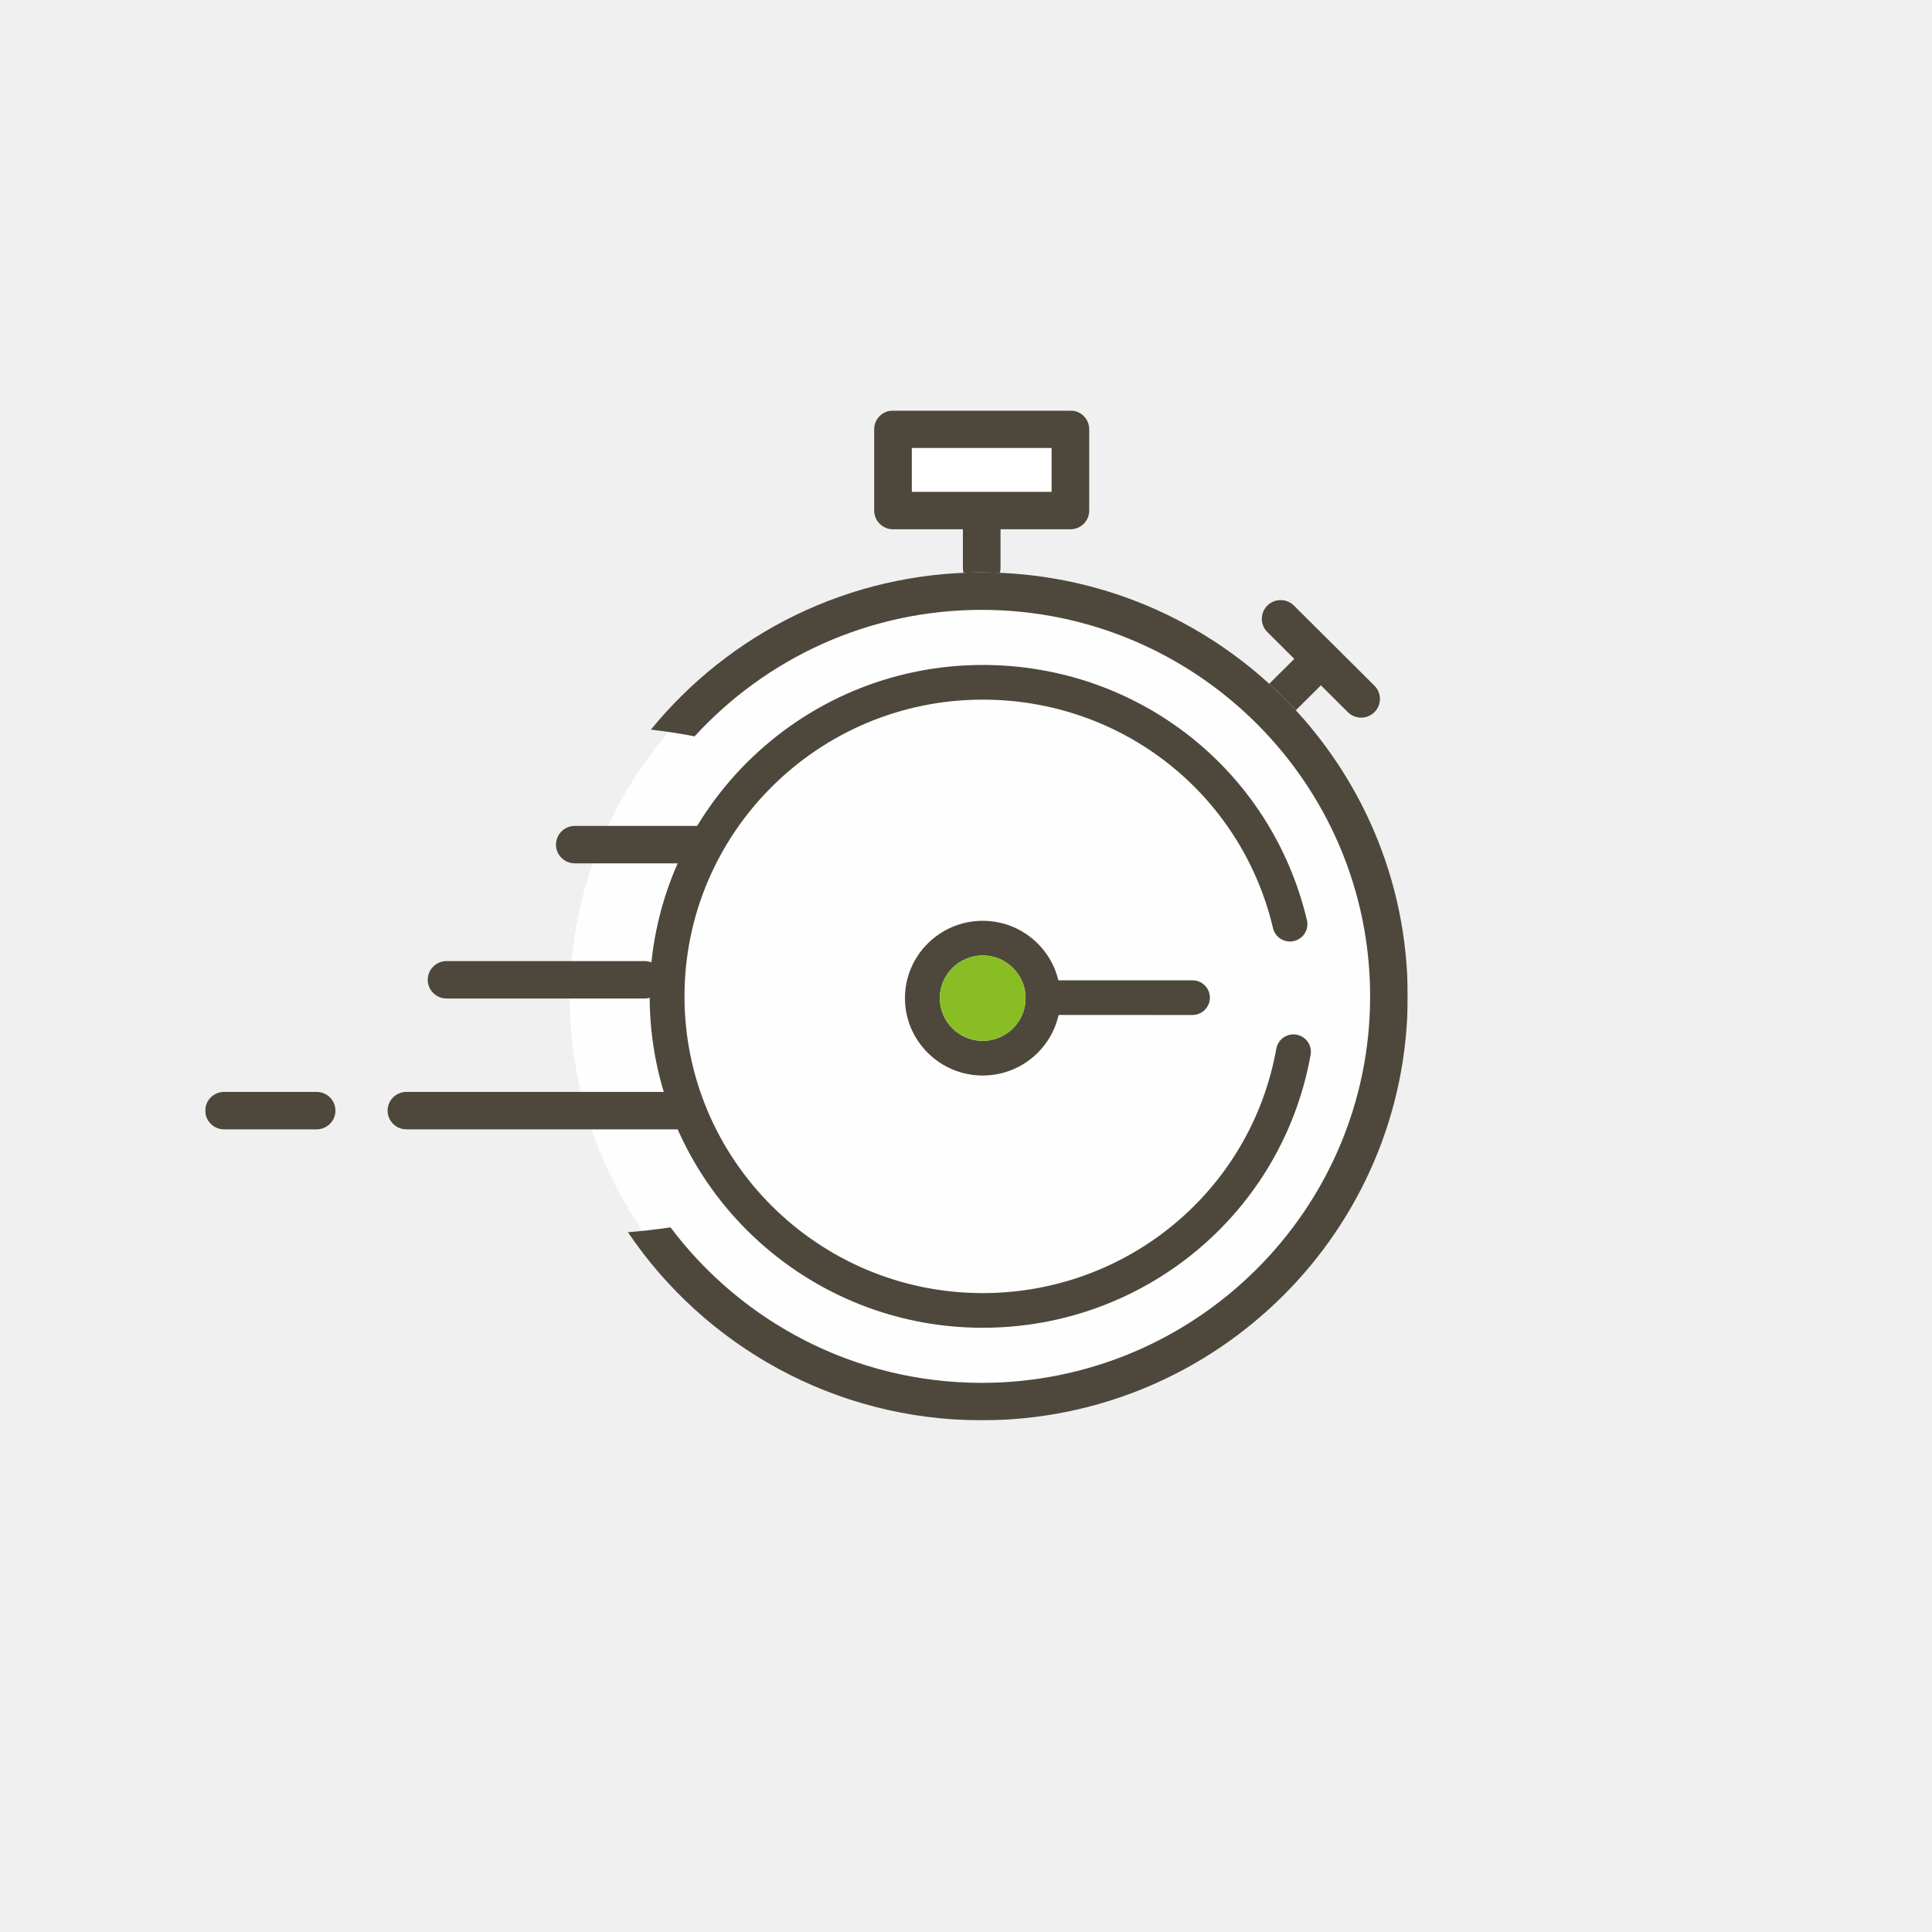
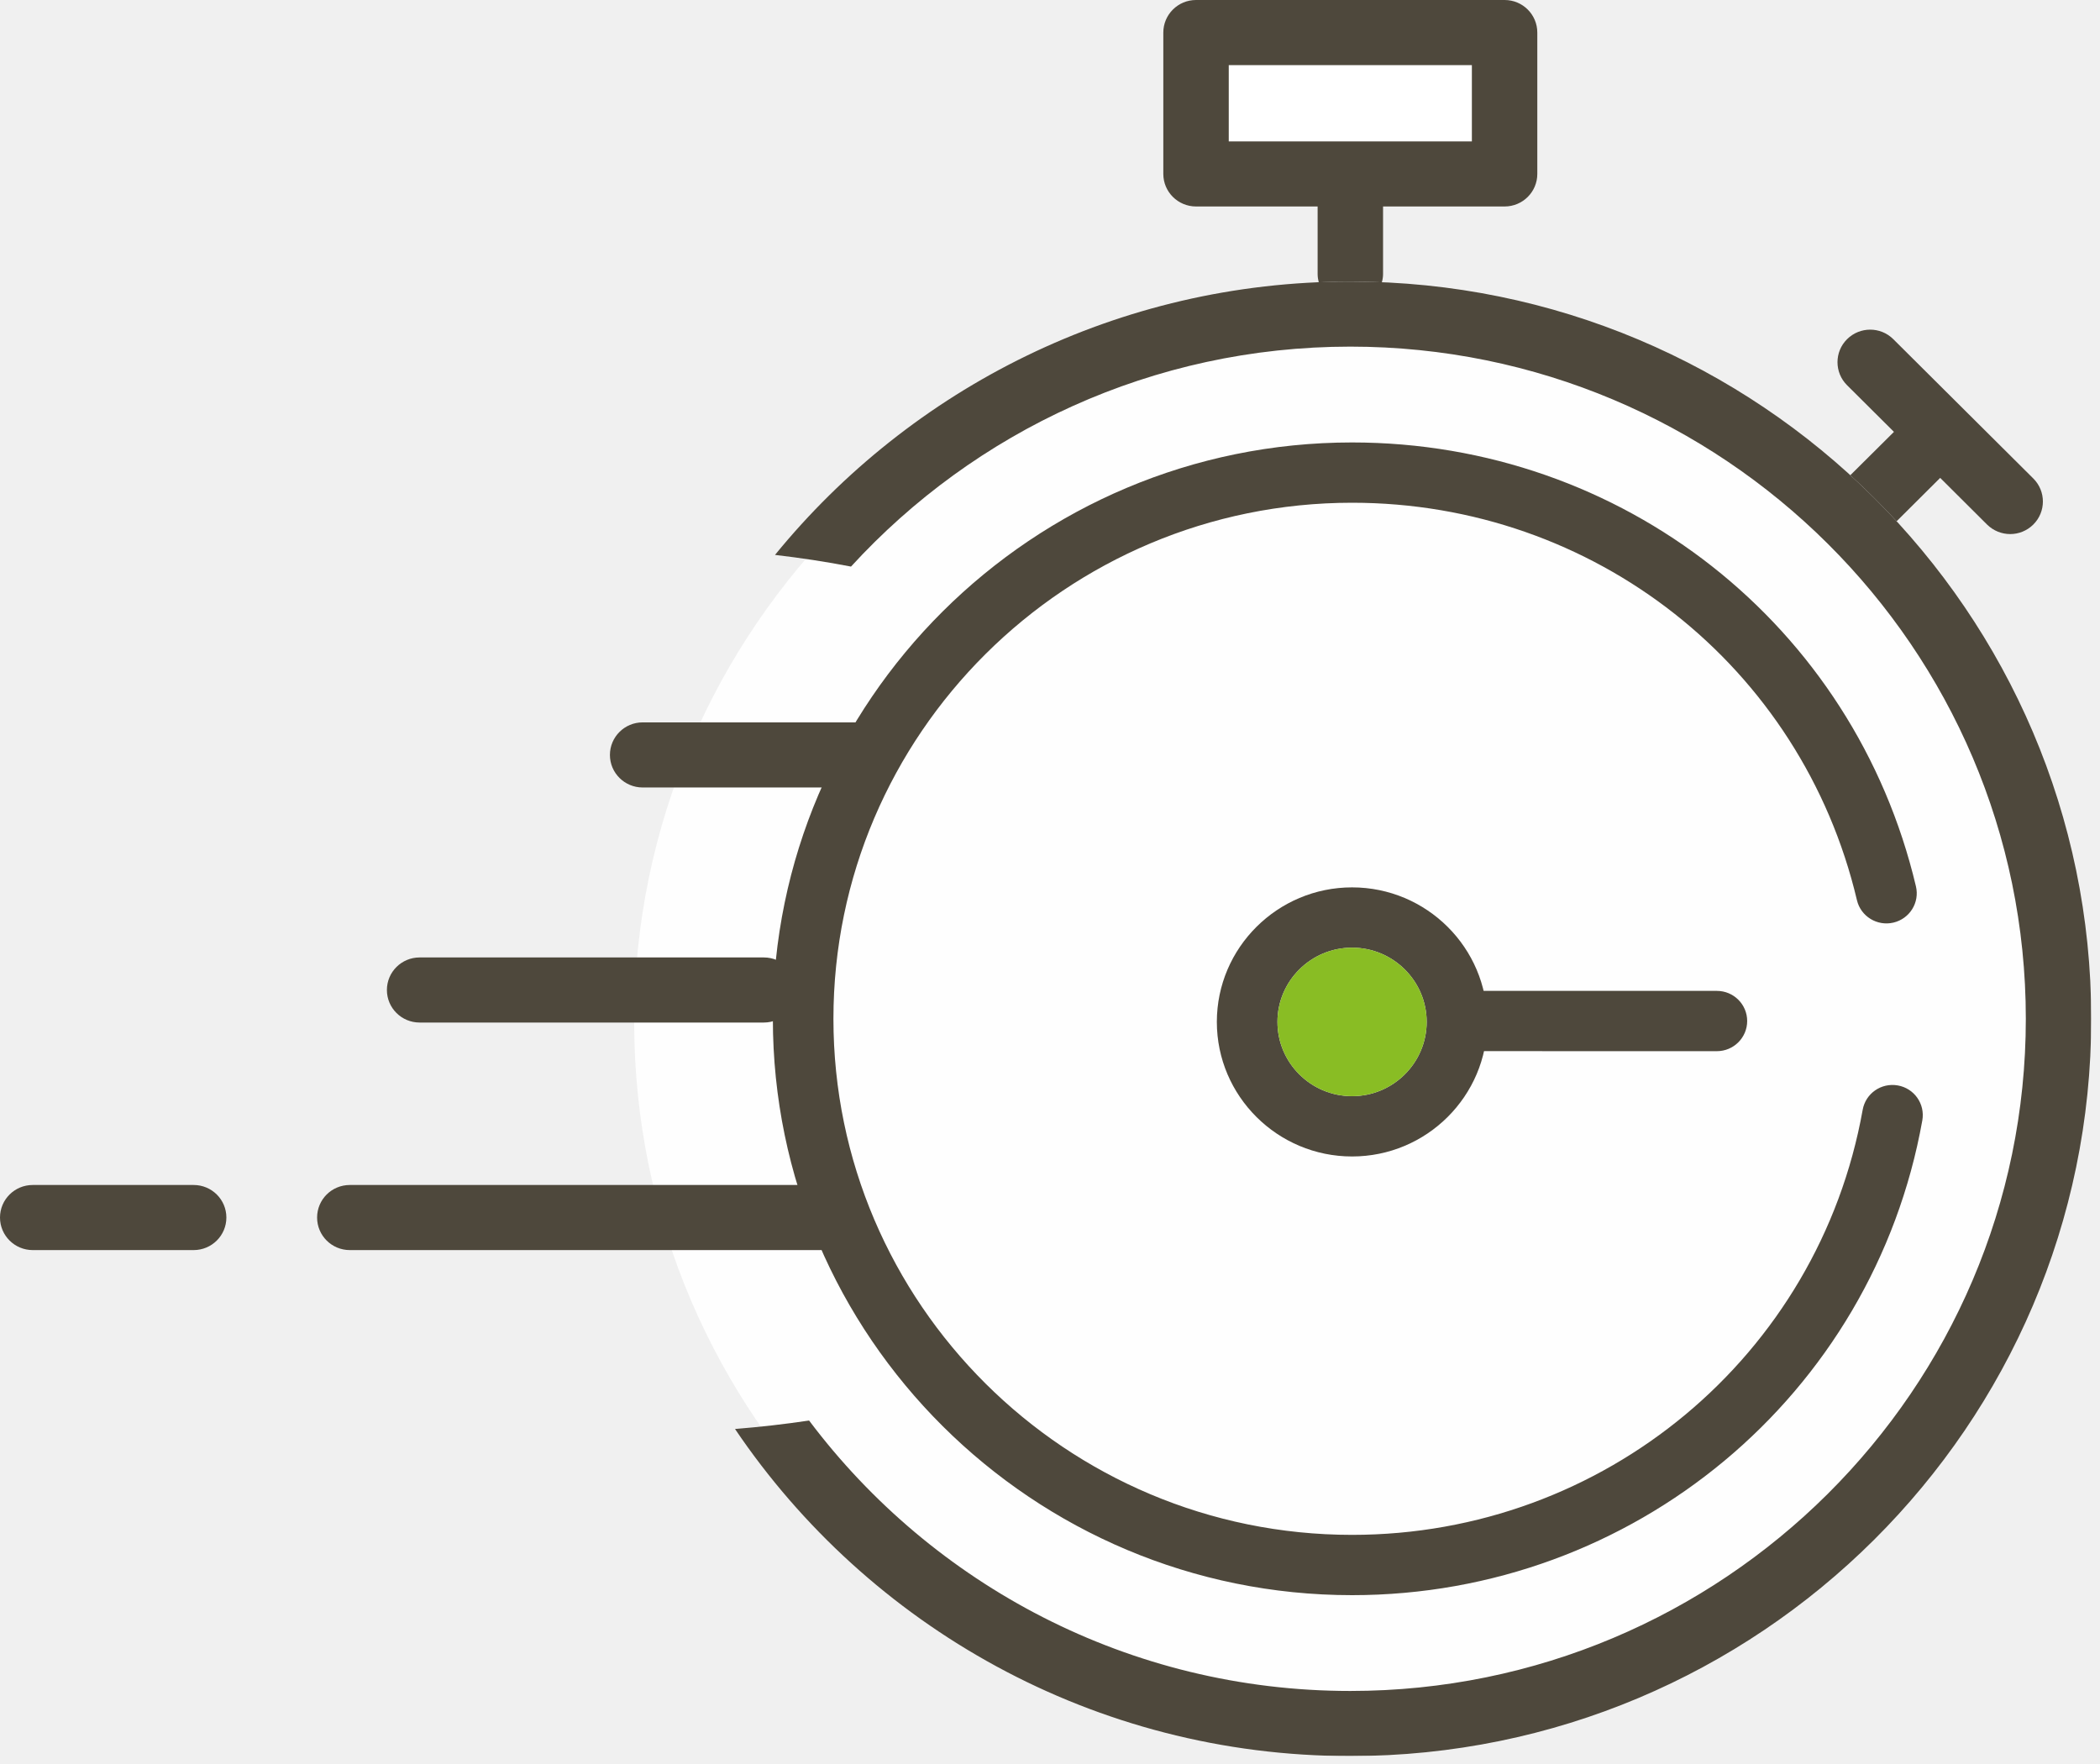
- <svg xmlns="http://www.w3.org/2000/svg" xmlns:xlink="http://www.w3.org/1999/xlink" width="160px" height="160px" viewBox="0 0 160 160" version="1.1">
+ <svg xmlns="http://www.w3.org/2000/svg" xmlns:xlink="http://www.w3.org/1999/xlink" width="100px" height="84px" viewBox="0 0 100 84" version="1.1">
  <defs>
    <polygon id="path-1" points="0 83.622 99.583 83.622 99.583 -0 0 -0" />
  </defs>
-   <g id="Asset-Artboard-Page" stroke="none" stroke-width="1" fill="none" fill-rule="evenodd">
-     <g id="performances">
-       <g>
-         <g id="lottieCanevas-Copy" fill-rule="nonzero">
-           <rect id="lottieCanevas" x="0" y="0" width="160" height="160" />
-         </g>
-         <g id="chrono" transform="translate(17, 34)">
-           <g>
-             <rect id="Rectangle" fill="#FFFFFF" fill-rule="nonzero" x="58" y="3" width="13" height="4" />
-             <path d="M64.387,14.645 C45.537,14.645 30.199,29.907 30.199,48.663 C30.199,67.419 45.537,82.682 64.387,82.682 C83.236,82.682 98.57,67.419 98.57,48.663 C98.57,29.907 83.236,14.645 64.387,14.645" id="Fill-1" fill="#FEFEFE" />
-             <path d="M96.824,22.785 L90.158,16.152 C89.55,15.546 88.564,15.546 87.955,16.152 C87.348,16.756 87.348,17.739 87.955,18.343 L90.188,20.565 L88.11,22.63 C88.878,23.329 89.612,24.061 90.314,24.823 L92.39,22.756 L94.621,24.978 C94.926,25.279 95.325,25.432 95.725,25.432 C96.123,25.432 96.521,25.279 96.824,24.978 C97.433,24.372 97.433,23.391 96.824,22.785" id="Fill-3" fill="#4E483C" />
-             <mask id="mask-2" fill="white">
-               <use xlink:href="#path-1" />
-             </mask>
-             <g id="Clip-6" />
-             <path d="M58.512,6.732 L70.089,6.732 L70.089,3.1 L58.512,3.1 L58.512,6.732 Z M71.648,-0 L56.953,-0 C56.094,-0 55.396,0.694 55.396,1.551 L55.396,8.283 C55.396,9.138 56.094,9.832 56.953,9.832 L62.744,9.832 L62.744,13.054 C62.744,13.191 62.766,13.318 62.798,13.443 C63.298,13.423 63.797,13.407 64.301,13.407 C64.804,13.407 65.305,13.423 65.802,13.443 C65.837,13.318 65.86,13.191 65.86,13.054 L65.86,9.832 L71.648,9.832 C72.509,9.832 73.205,9.138 73.205,8.283 L73.205,1.551 C73.205,0.694 72.509,-0 71.648,-0 Z" id="Fill-5" fill="#4E483C" mask="url(#mask-2)" />
-             <path d="M36.374,48.692 L19.981,48.692 C19.121,48.692 18.424,47.999 18.424,47.143 C18.424,46.286 19.121,45.593 19.981,45.593 L36.374,45.593 C37.233,45.593 37.932,46.286 37.932,47.143 C37.932,47.999 37.233,48.692 36.374,48.692" id="Fill-7" fill="#4E483C" mask="url(#mask-2)" />
-             <path d="M40.916,37.499 L30.601,37.499 C29.742,37.499 29.044,36.805 29.044,35.95 C29.044,35.093 29.742,34.399 30.601,34.399 L40.916,34.399 C41.776,34.399 42.474,35.093 42.474,35.95 C42.474,36.805 41.776,37.499 40.916,37.499" id="Fill-8" fill="#4E483C" mask="url(#mask-2)" />
-             <path d="M39.066,59.528 L16.658,59.528 C15.795,59.528 15.1,58.833 15.1,57.978 C15.1,57.121 15.795,56.428 16.658,56.428 L39.066,56.428 C39.927,56.428 40.625,57.121 40.625,57.978 C40.625,58.833 39.927,59.528 39.066,59.528" id="Fill-9" fill="#4E483C" mask="url(#mask-2)" />
-             <path d="M9.221,59.528 L1.558,59.528 C0.698,59.528 0,58.833 0,57.978 C0,57.121 0.698,56.428 1.558,56.428 L9.221,56.428 C10.082,56.428 10.78,57.121 10.78,57.978 C10.78,58.833 10.082,59.528 9.221,59.528" id="Fill-10" fill="#4E483C" mask="url(#mask-2)" />
-             <path d="M64.301,13.407 C53.253,13.407 43.379,18.489 36.905,26.424 C38.136,26.568 39.344,26.751 40.524,26.98 C46.412,20.55 54.89,16.506 64.301,16.506 C82.038,16.506 96.468,30.866 96.468,48.513 C96.468,66.163 82.038,80.522 64.301,80.522 C53.767,80.522 44.4,75.456 38.528,67.644 C37.375,67.817 36.196,67.951 35.001,68.047 C41.341,77.434 52.107,83.622 64.301,83.622 C83.755,83.622 99.583,67.872 99.583,48.513 C99.583,29.155 83.755,13.407 64.301,13.407" id="Fill-11" fill="#4E483C" mask="url(#mask-2)" />
-             <path d="M64.384,45.127 C62.424,45.127 60.831,46.714 60.831,48.662 C60.831,50.612 62.424,52.199 64.384,52.199 C66.343,52.199 67.937,50.612 67.937,48.662 C67.937,46.714 66.343,45.127 64.384,45.127 M64.384,55.07 C60.835,55.07 57.945,52.196 57.945,48.662 C57.945,45.13 60.835,42.256 64.384,42.256 C67.934,42.256 70.822,45.13 70.822,48.662 C70.822,52.196 67.934,55.07 64.384,55.07" id="Fill-12" fill="#4E483C" mask="url(#mask-2)" />
-             <path d="M81.756,50.056 L69.486,50.054 C68.69,50.054 68.043,49.412 68.043,48.62 C68.043,47.827 68.69,47.185 69.486,47.185 L81.756,47.185 C82.552,47.185 83.199,47.828 83.199,48.62 C83.199,49.412 82.552,50.056 81.756,50.056" id="Fill-13" fill="#4E483C" mask="url(#mask-2)" />
-             <path d="M64.384,75.96 C49.175,75.96 36.803,63.648 36.803,48.515 C36.803,33.381 49.175,21.069 64.384,21.069 C77.25,21.069 88.291,29.762 91.235,42.207 C91.419,42.98 90.936,43.752 90.161,43.934 C89.387,44.115 88.607,43.637 88.426,42.866 C85.791,31.722 75.905,23.94 64.384,23.94 C50.767,23.94 39.687,34.965 39.687,48.515 C39.687,62.064 50.767,73.089 64.384,73.089 C76.376,73.089 86.601,64.577 88.699,52.848 C88.838,52.068 89.582,51.549 90.371,51.687 C91.156,51.825 91.678,52.571 91.539,53.352 C89.197,66.45 77.778,75.96 64.384,75.96" id="Fill-14" fill="#4E483C" mask="url(#mask-2)" />
-             <path d="M64.384,45.127 C62.424,45.127 60.831,46.714 60.831,48.662 C60.831,50.612 62.424,52.199 64.384,52.199 C66.343,52.199 67.937,50.612 67.937,48.662 C67.937,46.714 66.343,45.127 64.384,45.127" id="Fill-15" fill="#89BD24" mask="url(#mask-2)" />
+   <g id="Page-1" stroke="none" stroke-width="1" fill="none" fill-rule="evenodd">
+     <g id="album-green-good" transform="translate(-495, -381)">
+       <g id="performances" transform="translate(478, 347)">
+         <g>
+           <g id="lottieCanevas" fill-rule="nonzero">
+             <rect x="0" y="0" width="160" height="160" />
+           </g>
+           <g id="chrono" transform="translate(17, 34)">
+             <g>
+               <rect id="Rectangle" fill="#FFFFFF" fill-rule="nonzero" x="58" y="3" width="13" height="4" />
+               <path d="M64.387,14.645 C45.537,14.645 30.199,29.907 30.199,48.663 C30.199,67.419 45.537,82.682 64.387,82.682 C83.236,82.682 98.57,67.419 98.57,48.663 C98.57,29.907 83.236,14.645 64.387,14.645" id="Fill-1" fill="#FEFEFE" />
+               <path d="M96.824,22.785 L90.158,16.152 C89.55,15.546 88.564,15.546 87.955,16.152 C87.348,16.756 87.348,17.739 87.955,18.343 L90.188,20.565 L88.11,22.63 C88.878,23.329 89.612,24.061 90.314,24.823 L92.39,22.756 L94.621,24.978 C94.926,25.279 95.325,25.432 95.725,25.432 C96.123,25.432 96.521,25.279 96.824,24.978 C97.433,24.372 97.433,23.391 96.824,22.785" id="Fill-3" fill="#4E483C" />
+               <mask id="mask-2" fill="white">
+                 <use xlink:href="#path-1" />
+               </mask>
+               <g id="Clip-6" />
+               <path d="M58.512,6.732 L70.089,6.732 L70.089,3.1 L58.512,3.1 L58.512,6.732 Z M71.648,-0 L56.953,-0 C56.094,-0 55.396,0.694 55.396,1.551 L55.396,8.283 C55.396,9.138 56.094,9.832 56.953,9.832 L62.744,9.832 L62.744,13.054 C62.744,13.191 62.766,13.318 62.798,13.443 C63.298,13.423 63.797,13.407 64.301,13.407 C64.804,13.407 65.305,13.423 65.802,13.443 C65.837,13.318 65.86,13.191 65.86,13.054 L65.86,9.832 L71.648,9.832 C72.509,9.832 73.205,9.138 73.205,8.283 L73.205,1.551 C73.205,0.694 72.509,-0 71.648,-0 L71.648,-0 Z" id="Fill-5" fill="#4E483C" mask="url(#mask-2)" />
+               <path d="M36.374,48.692 L19.981,48.692 C19.121,48.692 18.424,47.999 18.424,47.143 C18.424,46.286 19.121,45.593 19.981,45.593 L36.374,45.593 C37.233,45.593 37.932,46.286 37.932,47.143 C37.932,47.999 37.233,48.692 36.374,48.692" id="Fill-7" fill="#4E483C" mask="url(#mask-2)" />
+               <path d="M40.916,37.499 L30.601,37.499 C29.742,37.499 29.044,36.805 29.044,35.95 C29.044,35.093 29.742,34.399 30.601,34.399 L40.916,34.399 C41.776,34.399 42.474,35.093 42.474,35.95 C42.474,36.805 41.776,37.499 40.916,37.499" id="Fill-8" fill="#4E483C" mask="url(#mask-2)" />
+               <path d="M39.066,59.528 L16.658,59.528 C15.795,59.528 15.1,58.833 15.1,57.978 C15.1,57.121 15.795,56.428 16.658,56.428 L39.066,56.428 C39.927,56.428 40.625,57.121 40.625,57.978 C40.625,58.833 39.927,59.528 39.066,59.528" id="Fill-9" fill="#4E483C" mask="url(#mask-2)" />
+               <path d="M9.221,59.528 L1.558,59.528 C0.698,59.528 0,58.833 0,57.978 C0,57.121 0.698,56.428 1.558,56.428 L9.221,56.428 C10.082,56.428 10.78,57.121 10.78,57.978 C10.78,58.833 10.082,59.528 9.221,59.528" id="Fill-10" fill="#4E483C" mask="url(#mask-2)" />
+               <path d="M64.301,13.407 C53.253,13.407 43.379,18.489 36.905,26.424 C38.136,26.568 39.344,26.751 40.524,26.98 C46.412,20.55 54.89,16.506 64.301,16.506 C82.038,16.506 96.468,30.866 96.468,48.513 C96.468,66.163 82.038,80.522 64.301,80.522 C53.767,80.522 44.4,75.456 38.528,67.644 C37.375,67.817 36.196,67.951 35.001,68.047 C41.341,77.434 52.107,83.622 64.301,83.622 C83.755,83.622 99.583,67.872 99.583,48.513 C99.583,29.155 83.755,13.407 64.301,13.407" id="Fill-11" fill="#4E483C" mask="url(#mask-2)" />
+               <path d="M64.384,45.127 C62.424,45.127 60.831,46.714 60.831,48.662 C60.831,50.612 62.424,52.199 64.384,52.199 C66.343,52.199 67.937,50.612 67.937,48.662 C67.937,46.714 66.343,45.127 64.384,45.127 M64.384,55.07 C60.835,55.07 57.945,52.196 57.945,48.662 C57.945,45.13 60.835,42.256 64.384,42.256 C67.934,42.256 70.822,45.13 70.822,48.662 C70.822,52.196 67.934,55.07 64.384,55.07" id="Fill-12" fill="#4E483C" mask="url(#mask-2)" />
+               <path d="M81.756,50.056 L81.756,50.056 L69.486,50.054 C68.69,50.054 68.043,49.412 68.043,48.62 C68.043,47.827 68.69,47.185 69.486,47.185 L81.756,47.185 C82.552,47.185 83.199,47.828 83.199,48.62 C83.199,49.412 82.552,50.056 81.756,50.056" id="Fill-13" fill="#4E483C" mask="url(#mask-2)" />
+               <path d="M64.384,75.96 C49.175,75.96 36.803,63.648 36.803,48.515 C36.803,33.381 49.175,21.069 64.384,21.069 C77.25,21.069 88.291,29.762 91.235,42.207 C91.419,42.98 90.936,43.752 90.161,43.934 C89.387,44.115 88.607,43.637 88.426,42.866 C85.791,31.722 75.905,23.94 64.384,23.94 C50.767,23.94 39.687,34.965 39.687,48.515 C39.687,62.064 50.767,73.089 64.384,73.089 C76.376,73.089 86.601,64.577 88.699,52.848 C88.838,52.068 89.582,51.549 90.371,51.687 C91.156,51.825 91.678,52.571 91.539,53.352 C89.197,66.45 77.778,75.96 64.384,75.96" id="Fill-14" fill="#4E483C" mask="url(#mask-2)" />
+               <path d="M64.384,45.127 C62.424,45.127 60.831,46.714 60.831,48.662 C60.831,50.612 62.424,52.199 64.384,52.199 C66.343,52.199 67.937,50.612 67.937,48.662 C67.937,46.714 66.343,45.127 64.384,45.127" id="Fill-15" fill="#89BD24" mask="url(#mask-2)" />
+             </g>
          </g>
        </g>
      </g>
    </g>
  </g>
</svg>
